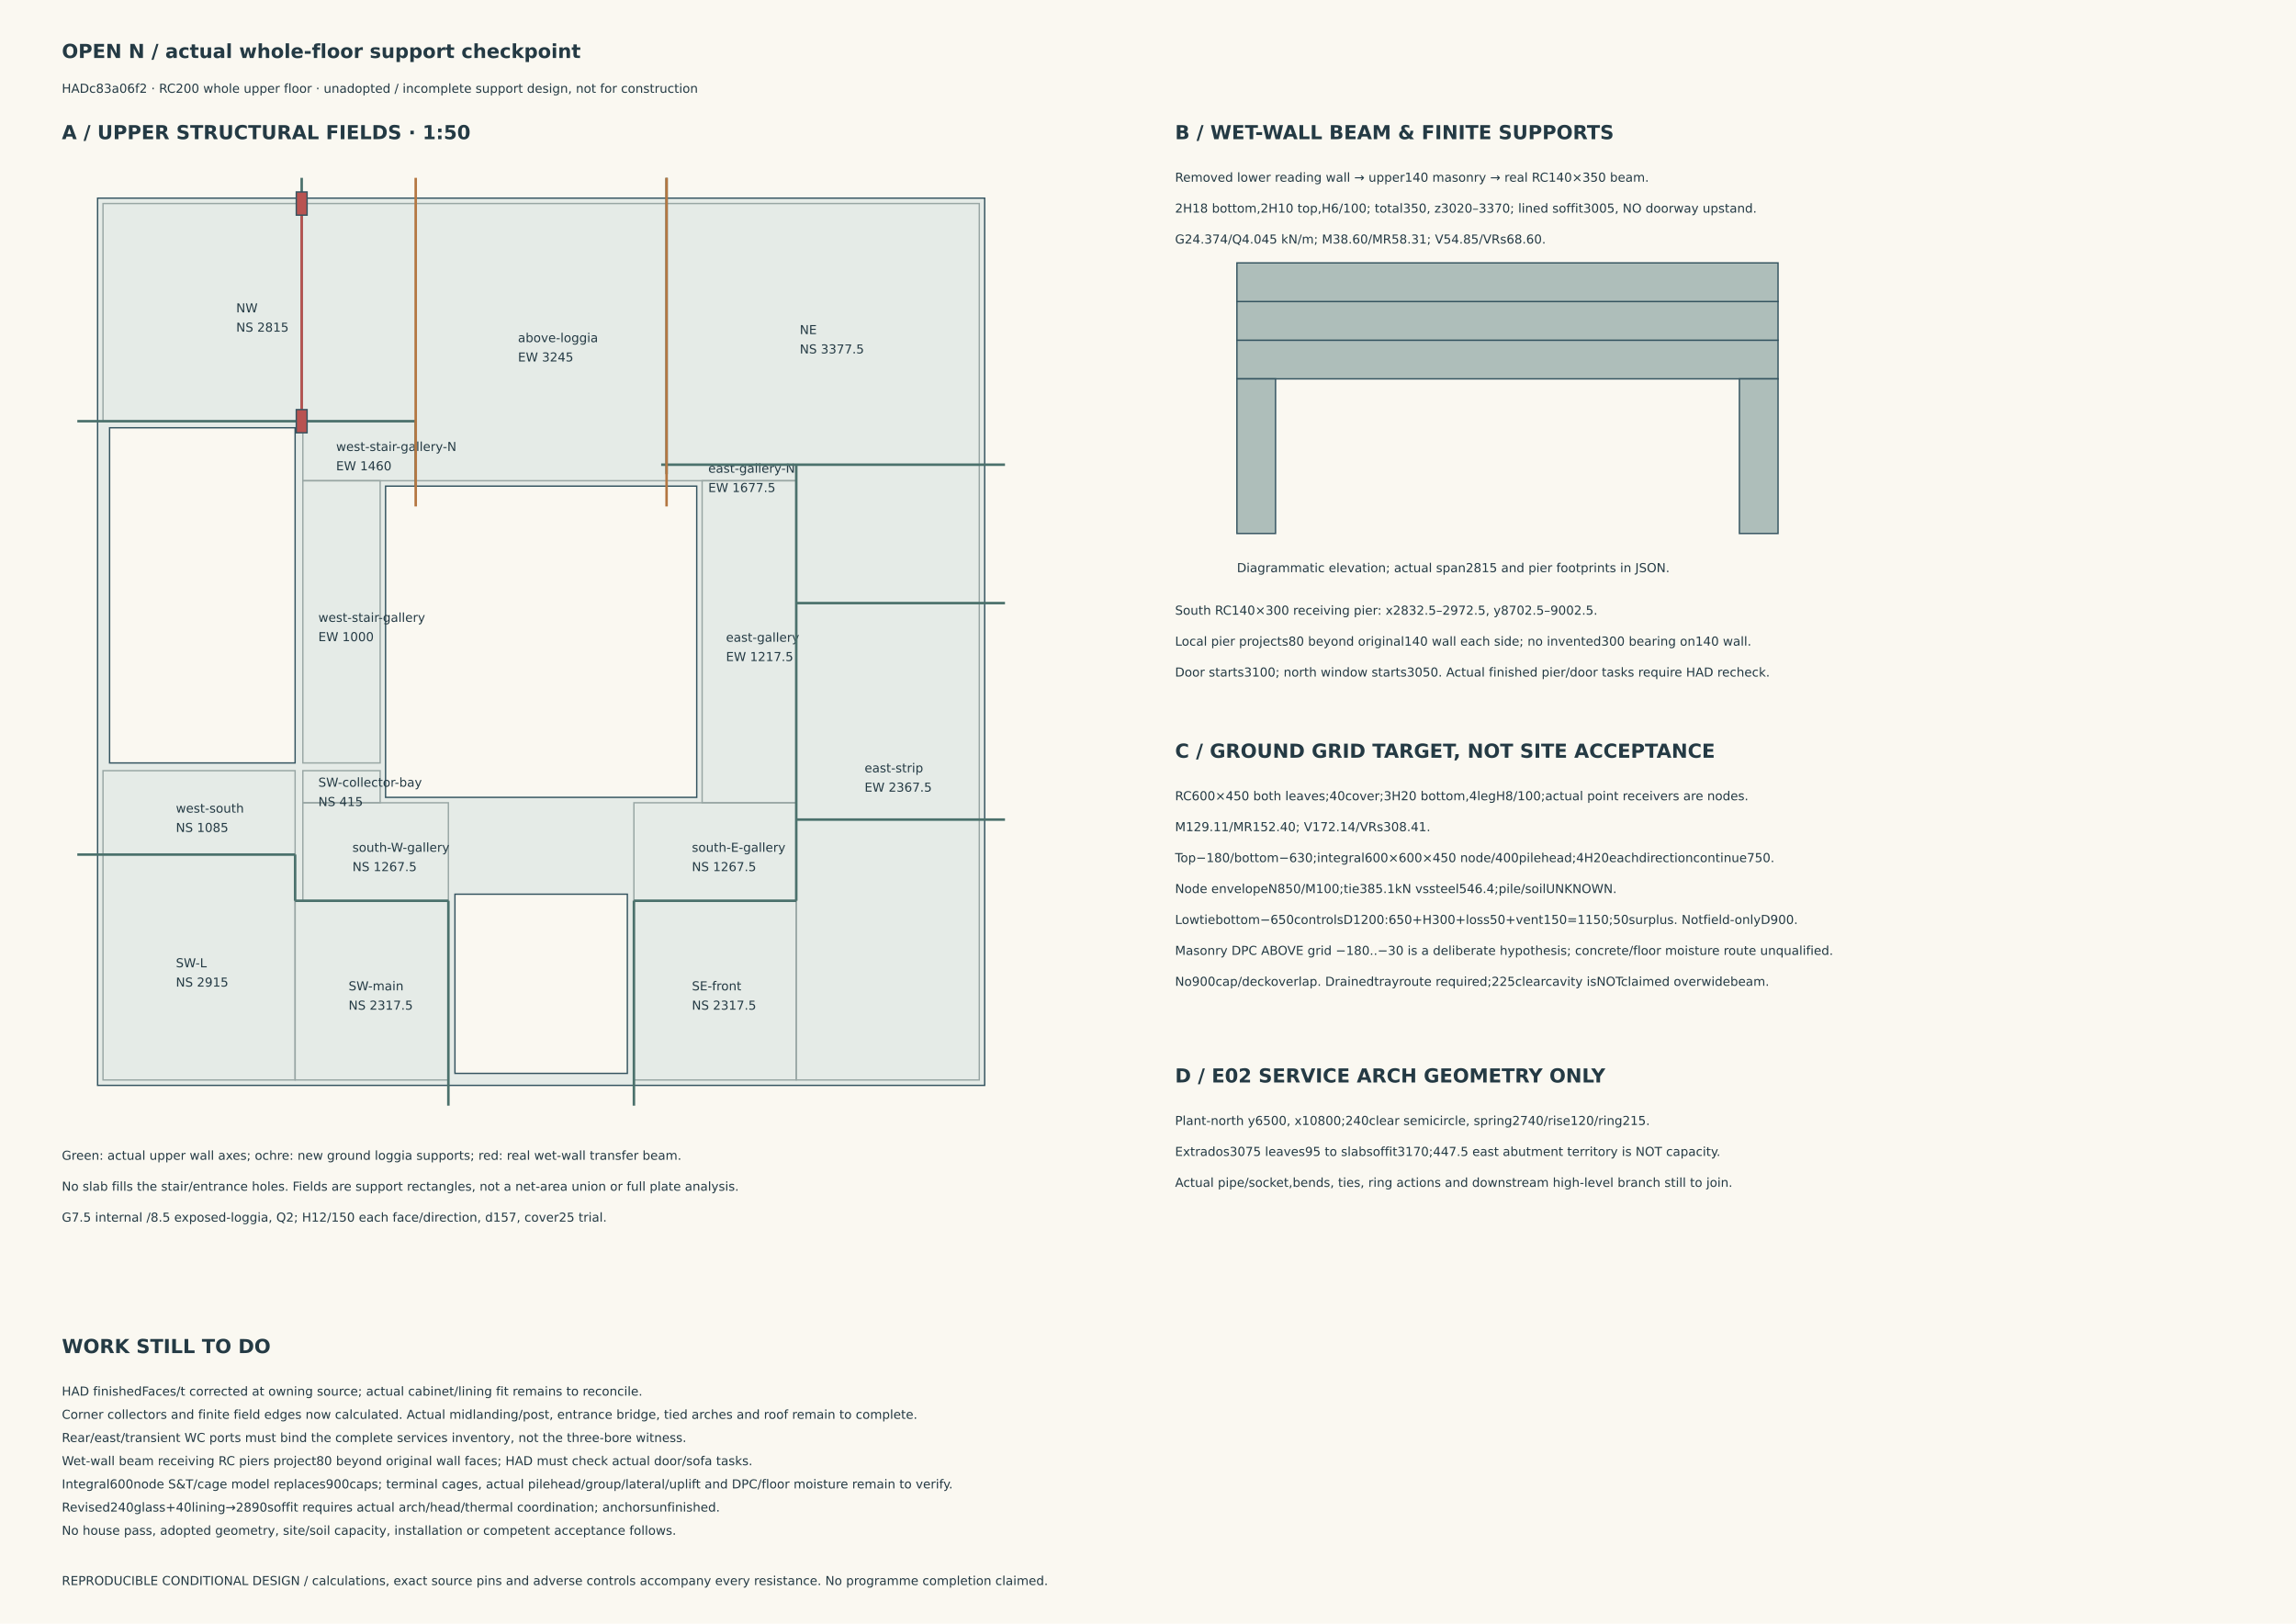
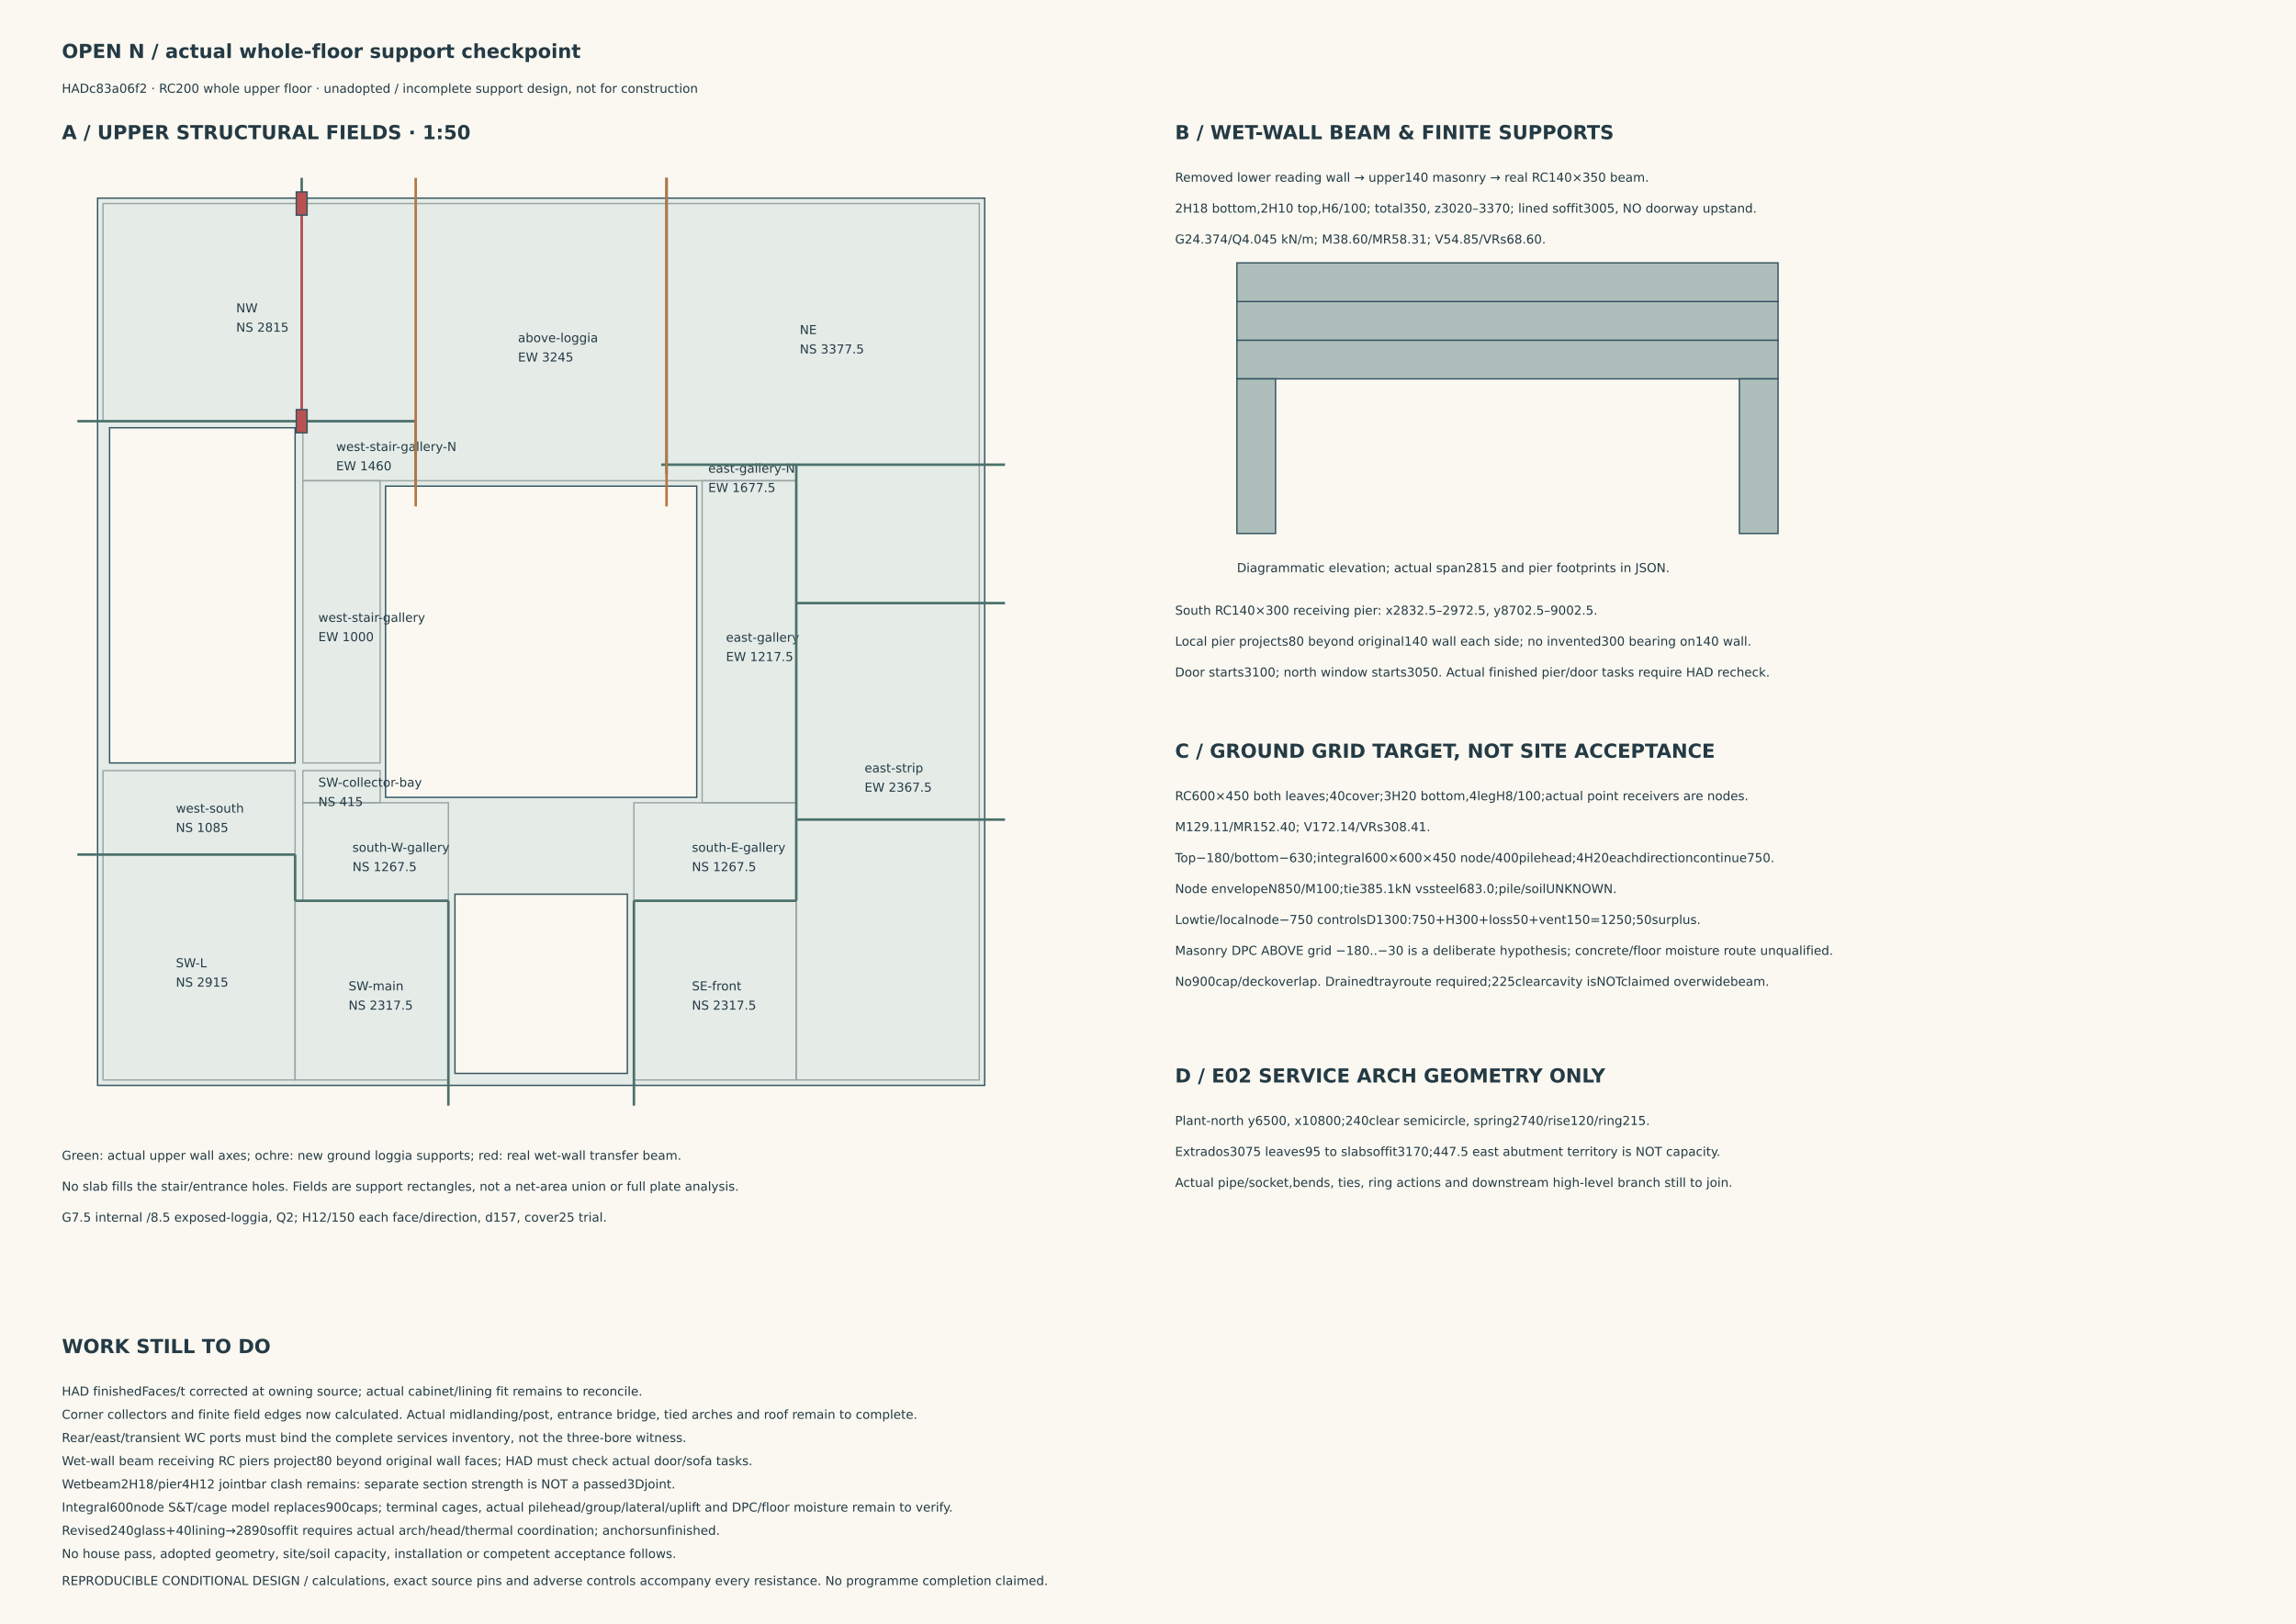
<svg xmlns="http://www.w3.org/2000/svg" width="594mm" height="420mm" viewBox="0 0 594 420">
  <style>text{font-family:DejaVu Sans,sans-serif;fill:#243a44;font-size:3.2px}.title{font-size:5px;font-weight:bold}</style>
  <rect width="594" height="420" fill="#faf8f1" />
  <text x="16" y="15" class="title">OPEN N / actual whole-floor support checkpoint</text>
  <text x="16" y="24" class="">HADc83a06f2 · RC200 whole upper floor · unadopted / incomplete support design, not for construction</text>
  <text x="16" y="36" class="title">A / UPPER STRUCTURAL FIELDS · 1:50</text>
  <rect x="25.250" y="51.250" width="229.500" height="229.500" fill="#e5ebe7" stroke="#345460" stroke-width=".35" />
  <rect x="99.750" y="125.750" width="80.500" height="80.500" fill="#faf8f1" stroke="#345460" stroke-width=".35" />
  <rect x="28.350" y="110.650" width="48.000" height="86.700" fill="#faf8f1" stroke="#345460" stroke-width=".35" />
  <rect x="117.700" y="231.300" width="44.600" height="46.350" fill="#faf8f1" stroke="#345460" stroke-width=".35" />
  <rect x="26.650" y="221.050" width="49.700" height="58.300" fill="none" stroke="#98a6a4" stroke-width=".35" />
  <text x="45.5" y="250.2" class="">SW-L</text>
  <text x="45.5" y="255.2" class="">NS 2915</text>
  <rect x="76.350" y="233.000" width="39.650" height="46.350" fill="none" stroke="#98a6a4" stroke-width=".35" />
  <text x="90.175" y="256.175" class="">SW-main</text>
  <text x="90.175" y="261.175" class="">NS 2317.5</text>
  <rect x="164.000" y="233.000" width="42.000" height="46.350" fill="none" stroke="#98a6a4" stroke-width=".35" />
  <text x="179.0" y="256.175" class="">SE-front</text>
  <text x="179.0" y="261.175" class="">NS 2317.5</text>
  <rect x="206.000" y="120.200" width="47.350" height="159.150" fill="none" stroke="#98a6a4" stroke-width=".35" />
  <text x="223.675" y="199.775" class="">east-strip</text>
  <text x="223.675" y="204.775" class="">EW 2367.5</text>
  <rect x="78.350" y="207.650" width="37.650" height="25.350" fill="none" stroke="#98a6a4" stroke-width=".35" />
  <text x="91.175" y="220.325" class="">south-W-gallery</text>
  <text x="91.175" y="225.325" class="">NS 1267.5</text>
  <rect x="164.000" y="207.650" width="42.000" height="25.350" fill="none" stroke="#98a6a4" stroke-width=".35" />
  <text x="179.0" y="220.325" class="">south-E-gallery</text>
  <text x="179.0" y="225.325" class="">NS 1267.5</text>
  <rect x="181.650" y="124.350" width="24.350" height="83.300" fill="none" stroke="#98a6a4" stroke-width=".35" />
  <text x="187.825" y="166.0" class="">east-gallery</text>
  <text x="187.825" y="171.0" class="">EW 1217.5</text>
  <rect x="26.650" y="199.350" width="49.700" height="21.700" fill="none" stroke="#98a6a4" stroke-width=".35" />
  <text x="45.5" y="210.2" class="">west-south</text>
  <text x="45.5" y="215.2" class="">NS 1085</text>
  <rect x="78.350" y="199.350" width="20.000" height="8.300" fill="none" stroke="#98a6a4" stroke-width=".35" />
  <text x="82.35" y="203.5" class="">SW-collector-bay</text>
  <text x="82.35" y="208.5" class="">NS 415</text>
  <rect x="78.350" y="124.350" width="20.000" height="73.000" fill="none" stroke="#98a6a4" stroke-width=".35" />
  <text x="82.35" y="160.85" class="">west-stair-gallery</text>
  <text x="82.35" y="165.85" class="">EW 1000</text>
  <rect x="78.350" y="108.950" width="29.200" height="15.400" fill="none" stroke="#98a6a4" stroke-width=".35" />
  <text x="86.95" y="116.65" class="">west-stair-gallery-N</text>
  <text x="86.95" y="121.65" class="">EW 1460</text>
  <rect x="172.450" y="120.200" width="33.550" height="4.150" fill="none" stroke="#98a6a4" stroke-width=".35" />
  <text x="183.225" y="122.275" class="">east-gallery-N</text>
  <text x="183.225" y="127.275" class="">EW 1677.5</text>
  <rect x="26.650" y="52.650" width="80.900" height="56.300" fill="none" stroke="#98a6a4" stroke-width=".35" />
  <text x="61.1" y="80.8" class="">NW</text>
  <text x="61.1" y="85.8" class="">NS 2815</text>
  <rect x="107.550" y="52.650" width="64.900" height="71.700" fill="none" stroke="#98a6a4" stroke-width=".35" />
  <text x="134.0" y="88.5" class="">above-loggia</text>
  <text x="134.0" y="93.5" class="">EW 3245</text>
  <rect x="172.450" y="52.650" width="80.900" height="67.550" fill="none" stroke="#98a6a4" stroke-width=".35" />
  <text x="206.9" y="86.425" class="">NE</text>
  <text x="206.9" y="91.425" class="">NS 3377.5</text>
  <path d="M116.0,286.0 L116.0,233.0" fill="none" stroke="#4b716c" stroke-width=".65" />
  <path d="M76.35,233.0 L116.0,233.0" fill="none" stroke="#4b716c" stroke-width=".65" />
  <path d="M76.35,233.0 L76.35,221.05" fill="none" stroke="#4b716c" stroke-width=".65" />
  <path d="M20.0,221.05 L76.35,221.05" fill="none" stroke="#4b716c" stroke-width=".65" />
  <path d="M164.0,286.0 L164.0,233.0" fill="none" stroke="#4b716c" stroke-width=".65" />
  <path d="M164.0,233.0 L206.0,233.0" fill="none" stroke="#4b716c" stroke-width=".65" />
  <path d="M206.0,233.0 L206.0,120.2" fill="none" stroke="#4b716c" stroke-width=".65" />
  <path d="M206.0,212.0 L260.0,212.0" fill="none" stroke="#4b716c" stroke-width=".65" />
  <path d="M206.0,156.0 L260.0,156.0" fill="none" stroke="#4b716c" stroke-width=".65" />
  <path d="M20.0,108.95 L107.55,108.95" fill="none" stroke="#4b716c" stroke-width=".65" />
  <path d="M107.55,125.75 L107.55,108.95" fill="none" stroke="#4b716c" stroke-width=".65" />
  <path d="M171.05,120.2 L260.0,120.2" fill="none" stroke="#4b716c" stroke-width=".65" />
  <path d="M172.45,122.65 L172.45,46.0" fill="none" stroke="#4b716c" stroke-width=".65" />
  <path d="M78.05,108.95 L78.05,46.0" fill="none" stroke="#4b716c" stroke-width=".65" />
  <path d="M107.55,131.0 L107.55,46.0" fill="none" stroke="#b47742" stroke-width=".65" />
  <path d="M172.45,131.0 L172.45,46.0" fill="none" stroke="#b47742" stroke-width=".65" />
  <path d="M78.05,108.95 L78.05,52.65" fill="none" stroke="#b95351" stroke-width=".65" />
  <rect x="76.650" y="105.950" width="2.800" height="6.000" fill="#b95351" stroke="#345460" stroke-width=".35" />
  <rect x="76.650" y="49.650" width="2.800" height="6.000" fill="#b95351" stroke="#345460" stroke-width=".35" />
  <text x="16" y="300" class="">Green: actual upper wall axes; ochre: new ground loggia supports; red: real wet-wall transfer beam.</text>
  <text x="16" y="308" class="">No slab fills the stair/entrance holes. Fields are support rectangles, not a net-area union or full plate analysis.</text>
  <text x="16" y="316" class="">G7.5 internal /8.5 exposed-loggia, Q2; H12/150 each face/direction, d157, cover25 trial.</text>
  <text x="304" y="36" class="title">B / WET-WALL BEAM &amp; FINITE SUPPORTS</text>
  <text x="304" y="47" class="">Removed lower reading wall → upper140 masonry → real RC140×350 beam.</text>
  <text x="304" y="55" class="">2H18 bottom,2H10 top,H6/100; total350, z3020–3370; lined soffit3005, NO doorway upstand.</text>
  <text x="304" y="63" class="">G24.374/Q4.045 kN/m; M38.60/MR58.31; V54.85/VRs68.60.</text>
  <rect x="320.000" y="88.000" width="140.000" height="10.000" fill="#aebeba" stroke="#345460" stroke-width=".35" />
  <rect x="320.000" y="78.000" width="140.000" height="10.000" fill="#aebeba" stroke="#345460" stroke-width=".35" />
  <rect x="320.000" y="68.000" width="140.000" height="10.000" fill="#aebeba" stroke="#345460" stroke-width=".35" />
  <rect x="320.000" y="98.000" width="10.000" height="40.000" fill="#aebeba" stroke="#345460" stroke-width=".35" />
  <rect x="450.000" y="98.000" width="10.000" height="40.000" fill="#aebeba" stroke="#345460" stroke-width=".35" />
  <text x="320" y="148" class="">Diagrammatic elevation; actual span2815 and pier footprints in JSON.</text>
  <text x="304" y="159" class="">South RC140×300 receiving pier: x2832.5–2972.5, y8702.5–9002.5.</text>
  <text x="304" y="167" class="">Local pier projects80 beyond original140 wall each side; no invented300 bearing on140 wall.</text>
  <text x="304" y="175" class="">Door starts3100; north window starts3050. Actual finished pier/door tasks require HAD recheck.</text>
  <text x="304" y="196" class="title">C / GROUND GRID TARGET, NOT SITE ACCEPTANCE</text>
  <text x="304" y="207" class="">RC600×450 both leaves;40cover;3H20 bottom,4legH8/100;actual point receivers are nodes.</text>
  <text x="304" y="215" class="">M129.11/MR152.40; V172.14/VRs308.41.</text>
  <text x="304" y="223" class="">Top−180/bottom−630;integral600×600×450 node/400pilehead;4H20eachdirectioncontinue750.</text>
-   <text x="304" y="231" class="">Node envelopeN850/M100;tie385.1kN vssteel546.4;pile/soilUNKNOWN.</text>
-   <text x="304" y="239" class="">Lowtiebottom−650controlsD1200:650+H300+loss50+vent150=1150;50surplus. Notfield-onlyD900.</text>
+   <text x="304" y="231" class="">Node envelopeN850/M100;tie385.1kN vssteel683.0;pile/soilUNKNOWN.</text>
+   <text x="304" y="239" class="">Lowtie/localnode−750 controlsD1300:750+H300+loss50+vent150=1250;50surplus.</text>
  <text x="304" y="247" class="">Masonry DPC ABOVE grid −180..−30 is a deliberate hypothesis; concrete/floor moisture route unqualified.</text>
  <text x="304" y="255" class="">No900cap/deckoverlap. Drainedtrayroute required;225clearcavity isNOTclaimed overwidebeam.</text>
  <text x="304" y="280" class="title">D / E02 SERVICE ARCH GEOMETRY ONLY</text>
  <text x="304" y="291" class="">Plant-north y6500, x10800;240clear semicircle, spring2740/rise120/ring215.</text>
  <text x="304" y="299" class="">Extrados3075 leaves95 to slabsoffit3170;447.5 east abutment territory is NOT capacity.</text>
  <text x="304" y="307" class="">Actual pipe/socket,bends, ties, ring actions and downstream high-level branch still to join.</text>
  <text x="16" y="350" class="title">WORK STILL TO DO</text>
  <text x="16" y="361" class="">HAD finishedFaces/t corrected at owning source; actual cabinet/lining fit remains to reconcile.</text>
  <text x="16" y="367" class="">Corner collectors and finite field edges now calculated. Actual midlanding/post, entrance bridge, tied arches and roof remain to complete.</text>
  <text x="16" y="373" class="">Rear/east/transient WC ports must bind the complete services inventory, not the three-bore witness.</text>
  <text x="16" y="379" class="">Wet-wall beam receiving RC piers project80 beyond original wall faces; HAD must check actual door/sofa tasks.</text>
-   <text x="16" y="385" class="">Integral600node S&amp;T/cage model replaces900caps; terminal cages, actual pilehead/group/lateral/uplift and DPC/floor moisture remain to verify.</text>
-   <text x="16" y="391" class="">Revised240glass+40lining→2890soffit requires actual arch/head/thermal coordination; anchorsunfinished.</text>
-   <text x="16" y="397" class="">No house pass, adopted geometry, site/soil capacity, installation or competent acceptance follows.</text>
+   <text x="16" y="385" class="">Wetbeam2H18/pier4H12 jointbar clash remains: separate section strength is NOT a passed3Djoint.</text>
+   <text x="16" y="391" class="">Integral600node S&amp;T/cage model replaces900caps; terminal cages, actual pilehead/group/lateral/uplift and DPC/floor moisture remain to verify.</text>
+   <text x="16" y="397" class="">Revised240glass+40lining→2890soffit requires actual arch/head/thermal coordination; anchorsunfinished.</text>
+   <text x="16" y="403" class="">No house pass, adopted geometry, site/soil capacity, installation or competent acceptance follows.</text>
  <text x="16" y="410" class="">REPRODUCIBLE CONDITIONAL DESIGN / calculations, exact source pins and adverse controls accompany every resistance. No programme completion claimed.</text>
</svg>
